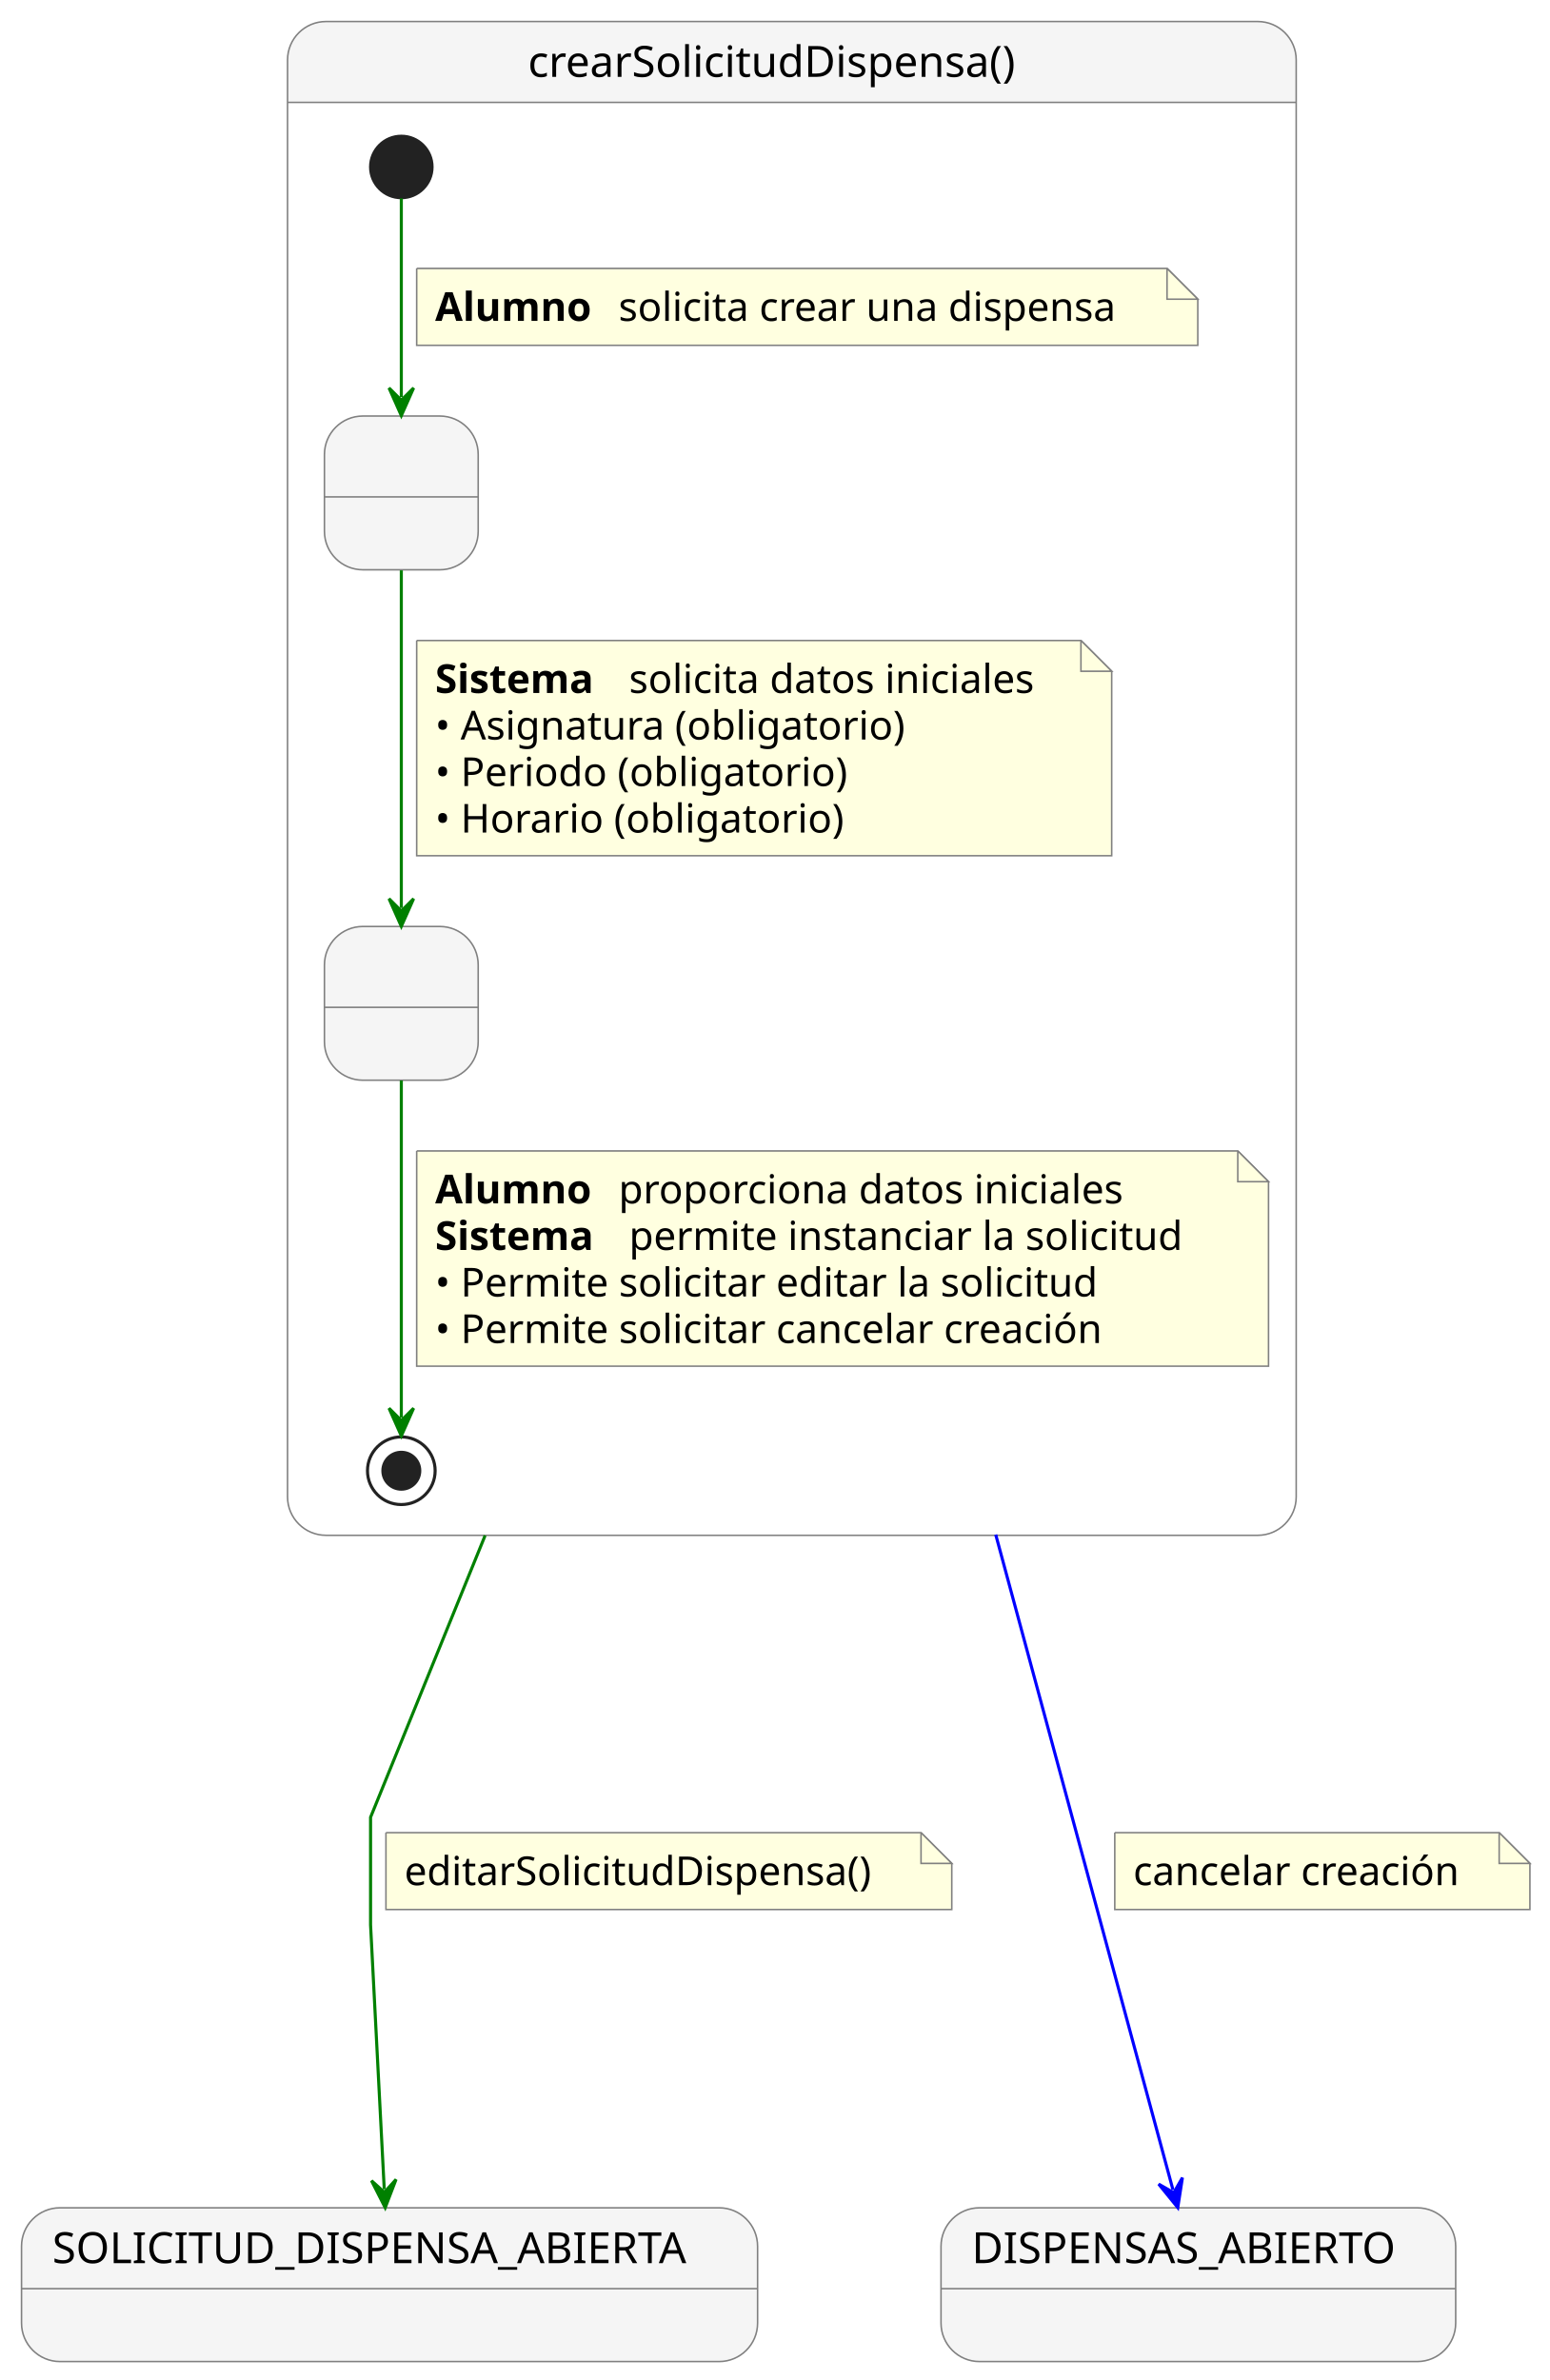
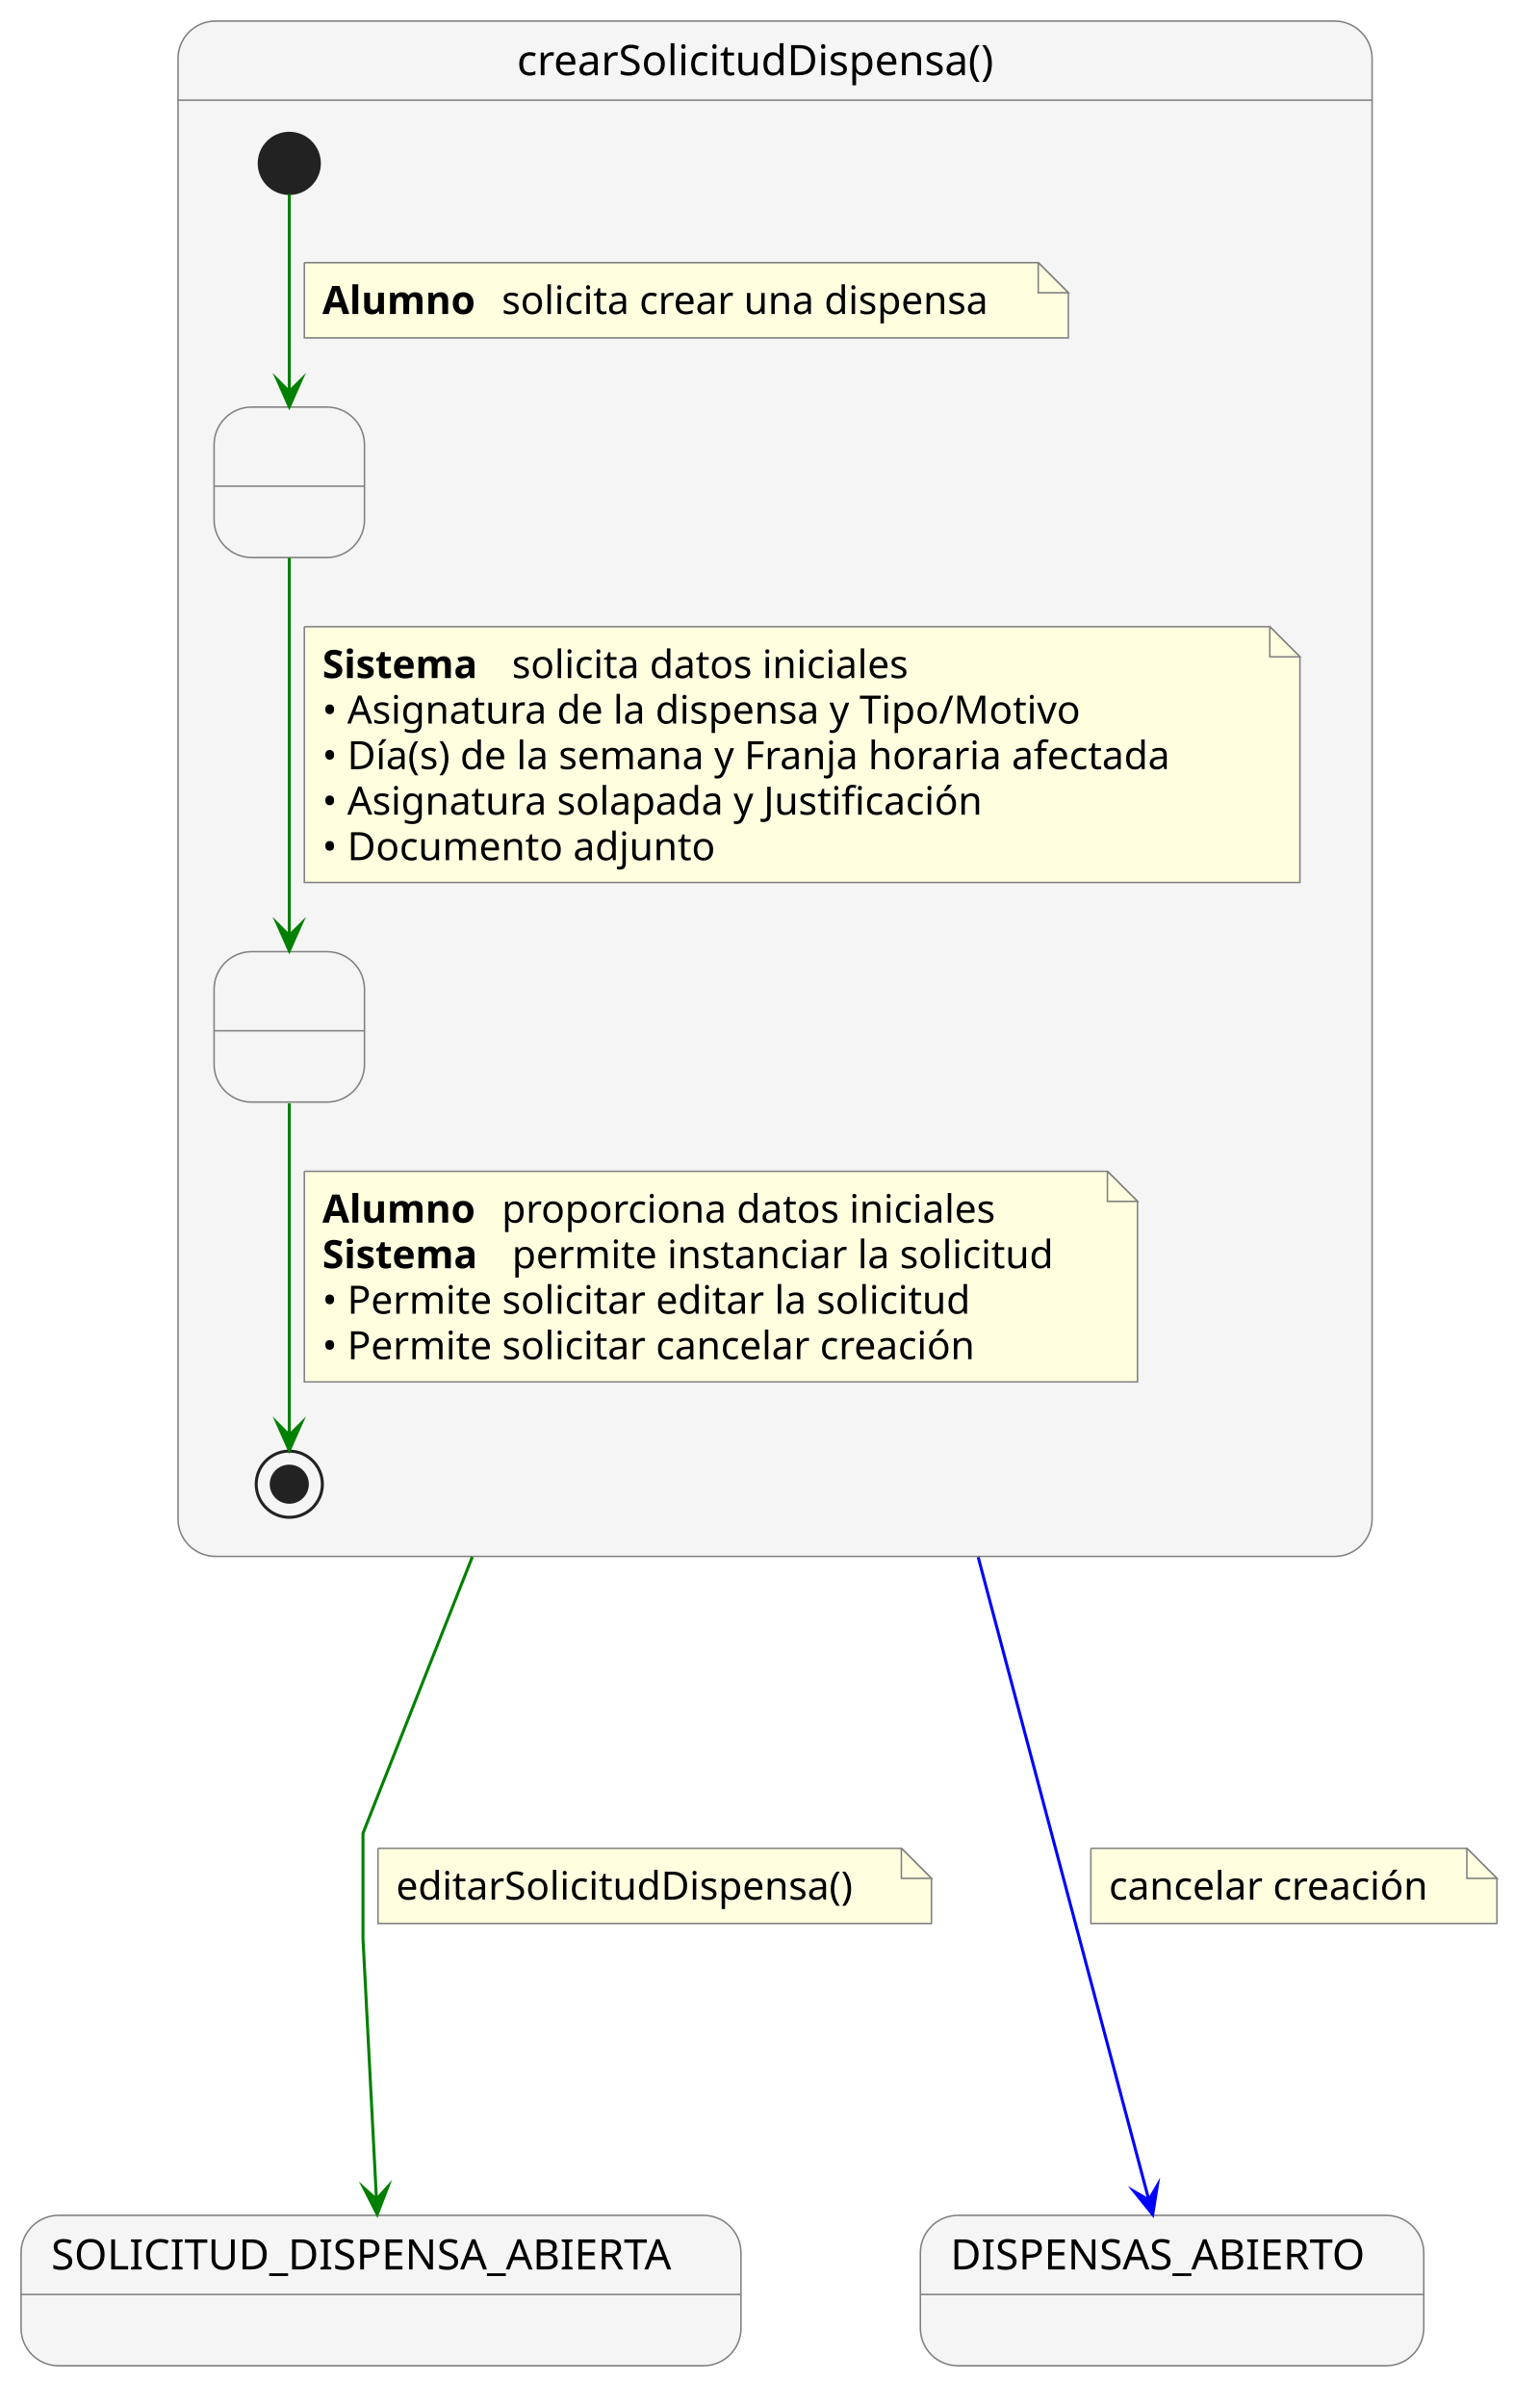
- <svg xmlns="http://www.w3.org/2000/svg" contentStyleType="text/css" data-diagram-type="STATE" height="774px" preserveAspectRatio="none" style="width:504px;height:774px;background:#FFFFFF;" version="1.1" viewBox="0 0 504 774" width="504px" zoomAndPan="magnify">
+ <svg xmlns="http://www.w3.org/2000/svg" version="1.1" data-diagram-type="STATE" style="width:512px;height:800px;background:#FFFFFF;" width="512px" height="800px" viewBox="0 0 512 800" zoomAndPan="magnify" preserveAspectRatio="none" contentStyleType="text/css">
  <defs />
-   <g>
-     <path d="M106,7 L409,7 A12.5,12.5 0 0 1 421.5,19.5 L421.5,33.297 L93.5,33.297 L93.5,19.5 A12.5,12.5 0 0 1 106,7" fill="#F5F5F5" />
-     <rect fill="none" height="492.297" rx="12.5" ry="12.5" style="stroke:#808080;stroke-width:0.5;" width="328" x="93.5" y="7" />
-     <line style="stroke:#808080;stroke-width:0.5;" x1="93.5" x2="421.5" y1="33.297" y2="33.297" />
-     <text fill="#000000" font-family="sans-serif" font-size="14" lengthAdjust="spacing" textLength="171.602" x="171.699" y="24.995">crearSolicitudDispensa()</text>
-     <g class="entity" data-qualified-name="crearSolicitudDispensa.Paso1" id="ent0003">
-       <rect fill="#F5F5F5" height="50" rx="12.5" ry="12.5" style="stroke:#808080;stroke-width:0.5;" width="50" x="105.5" y="135.297" />
-       <line style="stroke:#808080;stroke-width:0.5;" x1="105.5" x2="155.5" y1="161.594" y2="161.594" />
-       <text fill="#000000" font-family="sans-serif" font-size="14" lengthAdjust="spacing" textLength="4.45" x="128.275" y="153.292"> </text>
+   <g font-family="sans-serif" lengthAdjust="spacing">
+     <g class="entity" data-qualified-name="crearSolicitudDispensa" id="ent0001" data-source-line="9">
+       <path d="M71.68,7 L443.68,7 A12.5,12.5 0 0 1 456.18,19.5 L456.18,33.297 L59.18,33.297 L59.18,19.5 A12.5,12.5 0 0 1 71.68,7" fill="#F5F5F5" />
+       <path d="M59.18,33.297 L456.18,33.297 L456.18,504.797 A12.5,12.5 0 0 1 443.68,517.297 L71.68,517.297 A12.5,12.5 0 0 1 59.18,504.797 L59.18,33.297" fill="#F5F5F5" />
+       <rect x="59.18" y="7" width="397" height="510.297" fill="none" style="stroke:#808080;stroke-width:0.5;" rx="12.5" ry="12.5" />
+       <line x1="59.18" y1="33.297" x2="456.18" y2="33.297" style="stroke:#808080;stroke-width:0.5;" />
+       <text x="171.879" y="24.995" fill="#000" font-size="14" textLength="171.603">crearSolicitudDispensa()</text>
+       <g class="entity" data-qualified-name="crearSolicitudDispensa.Paso1" id="ent0002" data-source-line="12">
+         <rect x="71.18" y="135.297" width="50" height="50" fill="#F5F5F5" style="stroke:#808080;stroke-width:0.5;" rx="12.5" ry="12.5" />
+         <line x1="71.18" y1="161.594" x2="121.18" y2="161.594" style="stroke:#808080;stroke-width:0.5;" />
+         <text x="93.955" y="153.292" fill="#000" font-size="14"> </text>
+       </g>
+       <g class="entity" data-qualified-name="crearSolicitudDispensa.Paso2" id="ent0003" data-source-line="13">
+         <rect x="71.18" y="316.297" width="50" height="50" fill="#F5F5F5" style="stroke:#808080;stroke-width:0.5;" rx="12.5" ry="12.5" />
+         <line x1="71.18" y1="342.594" x2="121.18" y2="342.594" style="stroke:#808080;stroke-width:0.5;" />
+         <text x="93.955" y="334.292" fill="#000" font-size="14"> </text>
+       </g>
+       <g class="start_entity" data-qualified-name="crearSolicitudDispensa..start.crearSolicitudDispensa" id="ent0006" data-source-line="15">
+         <ellipse cx="96.18" cy="54.297" rx="10" ry="10" fill="#222" style="stroke:#222;stroke-width:1;" />
+       </g>
+       <g class="end_entity" data-qualified-name="crearSolicitudDispensa..end.crearSolicitudDispensa" id="ent0009" data-source-line="29">
+         <ellipse cx="96.18" cy="493.297" rx="11" ry="11" fill="none" style="stroke:#222;stroke-width:1;" />
+         <ellipse cx="96.18" cy="493.297" rx="6" ry="6" fill="#222" style="stroke:#222;stroke-width:1;" />
+       </g>
+       <g class="link" data-entity-1="ent0006" data-entity-2="ent0002" id="lnk7" data-source-line="15" data-link-type="dependency">
+         <path d="M96.18,64.527 C96.18,80.237 96.18,107.657 96.18,130.167" style="stroke:#008000;stroke-width:1;" fill="none" id="*start*crearSolicitudDispensa-to-Paso1" />
+         <polygon points="96.18,135.167,100.18,126.167,96.18,130.167,92.18,126.167,96.18,135.167" fill="#008000" style="stroke:#008000;stroke-width:1;stroke-linejoin:miter;stroke-miterlimit:10;" />
+         <path d="M101.18,87.297 L101.18,112.297 L355.18,112.297 L355.18,97.297 L345.18,87.297 L101.18,87.297" style="stroke:#808080;stroke-width:0.5;" fill="#FFFFE0" />
+         <path d="M345.18,87.297 L345.18,97.297 L355.18,97.297 L345.18,87.297" style="stroke:#808080;stroke-width:0.5;" fill="#FFFFE0" />
+         <text x="107.18" y="104.364" fill="#000" font-size="13" textLength="55.504" font-weight="700">Alumno</text>
+         <text x="166.816" y="104.364" fill="#000" font-size="13" textLength="174.281">solicita crear una dispensa</text>
+       </g>
+       <g class="link" data-entity-1="ent0002" data-entity-2="ent0003" id="lnk8" data-source-line="20" data-link-type="dependency">
+         <path d="M96.18,185.437 C96.18,219.597 96.18,276.697 96.18,310.967" style="stroke:#008000;stroke-width:1;" fill="none" id="Paso1-to-Paso2" />
+         <polygon points="96.18,315.967,100.18,306.967,96.18,310.967,92.18,306.967,96.18,315.967" fill="#008000" style="stroke:#008000;stroke-width:1;stroke-linejoin:miter;stroke-miterlimit:10;" />
+         <path d="M101.18,208.297 L101.18,293.297 L432.18,293.297 L432.18,218.297 L422.18,208.297 L101.18,208.297" style="stroke:#808080;stroke-width:0.5;" fill="#FFFFE0" />
+         <path d="M422.18,208.297 L422.18,218.297 L432.18,218.297 L422.18,208.297" style="stroke:#808080;stroke-width:0.5;" fill="#FFFFE0" />
+         <text x="107.18" y="225.364" fill="#000" font-size="13" textLength="58.906" font-weight="700">Sistema</text>
+         <text x="170.219" y="225.364" fill="#000" font-size="13" textLength="142.651">solicita datos iniciales</text>
+         <text x="107.18" y="240.497" fill="#000" font-size="13" textLength="271.896">• Asignatura de la dispensa y Tipo/Motivo</text>
+         <text x="107.18" y="255.629" fill="#000" font-size="13" textLength="310.362">• Día(s) de la semana y Franja horaria afectada</text>
+         <text x="107.18" y="270.762" fill="#000" font-size="13" textLength="238.824">• Asignatura solapada y Justificación</text>
+         <text x="107.18" y="285.895" fill="#000" font-size="13" textLength="140.594">• Documento adjunto</text>
+       </g>
+       <g class="link" data-entity-1="ent0003" data-entity-2="ent0009" id="lnk10" data-source-line="29" data-link-type="dependency">
+         <path d="M96.18,366.727 C96.18,400.107 96.18,453.477 96.18,477.017" style="stroke:#008000;stroke-width:1;" fill="none" id="Paso2-to-*end*crearSolicitudDispensa" />
+         <polygon points="96.18,482.017,100.18,473.017,96.18,477.017,92.18,473.017,96.18,482.017" fill="#008000" style="stroke:#008000;stroke-width:1;stroke-linejoin:miter;stroke-miterlimit:10;" />
+         <path d="M101.18,389.297 L101.18,459.297 L378.18,459.297 L378.18,399.297 L368.18,389.297 L101.18,389.297" style="stroke:#808080;stroke-width:0.5;" fill="#FFFFE0" />
+         <path d="M368.18,389.297 L368.18,399.297 L378.18,399.297 L368.18,389.297" style="stroke:#808080;stroke-width:0.5;" fill="#FFFFE0" />
+         <text x="107.18" y="406.364" fill="#000" font-size="13" textLength="55.504" font-weight="700">Alumno</text>
+         <text x="166.816" y="406.364" fill="#000" font-size="13" textLength="174.897">proporciona datos iniciales</text>
+         <text x="107.18" y="421.497" fill="#000" font-size="13" textLength="58.906" font-weight="700">Sistema</text>
+         <text x="170.219" y="421.497" fill="#000" font-size="13" textLength="193.235">permite instanciar la solicitud</text>
+         <text x="107.18" y="436.629" fill="#000" font-size="13" textLength="234.146">• Permite solicitar editar la solicitud</text>
+         <text x="107.18" y="451.762" fill="#000" font-size="13" textLength="236.698">• Permite solicitar cancelar creación</text>
+       </g>
    </g>
-     <g class="entity" data-qualified-name="crearSolicitudDispensa.Paso2" id="ent0004">
-       <rect fill="#F5F5F5" height="50" rx="12.5" ry="12.5" style="stroke:#808080;stroke-width:0.5;" width="50" x="105.5" y="301.297" />
-       <line style="stroke:#808080;stroke-width:0.5;" x1="105.5" x2="155.5" y1="327.594" y2="327.594" />
-       <text fill="#000000" font-family="sans-serif" font-size="14" lengthAdjust="spacing" textLength="4.45" x="128.275" y="319.292"> </text>
+     <g class="entity" data-qualified-name="SOLICITUD_DISPENSA_ABIERTA" id="ent0004" data-source-line="38">
+       <rect x="7" y="736.3" width="239.352" height="50" fill="#F5F5F5" style="stroke:#808080;stroke-width:0.5;" rx="12.5" ry="12.5" />
+       <line x1="7" y1="762.597" x2="246.352" y2="762.597" style="stroke:#808080;stroke-width:0.5;" />
+       <text x="17" y="754.295" fill="#000" font-size="14" textLength="219.352">SOLICITUD_DISPENSA_ABIERTA</text>
    </g>
-     <g class="start_entity" data-qualified-name="crearSolicitudDispensa..start.crearSolicitudDispensa" data-source-line="15" id="ent0002">
-       <ellipse cx="130.5" cy="54.297" fill="#222222" rx="10" ry="10" style="stroke:#222222;stroke-width:1;" />
+     <g class="entity" data-qualified-name="DISPENSAS_ABIERTO" id="ent0005" data-source-line="39">
+       <rect x="305.99" y="736.3" width="167.362" height="50" fill="#F5F5F5" style="stroke:#808080;stroke-width:0.5;" rx="12.5" ry="12.5" />
+       <line x1="305.99" y1="762.597" x2="473.352" y2="762.597" style="stroke:#808080;stroke-width:0.5;" />
+       <text x="315.99" y="754.295" fill="#000" font-size="14" textLength="147.362">DISPENSAS_ABIERTO</text>
    </g>
-     <g class="end_entity" data-qualified-name="crearSolicitudDispensa..end.crearSolicitudDispensa" data-source-line="28" id="ent0005">
-       <ellipse cx="130.5" cy="478.297" fill="none" rx="11" ry="11" style="stroke:#222222;stroke-width:1;" />
-       <ellipse cx="130.5" cy="478.297" fill="#222222" rx="6" ry="6" style="stroke:#222222;stroke-width:1;" />
+     <g class="link" data-entity-1="ent0001" data-entity-2="ent0004" id="lnk11" data-source-line="41" data-link-type="dependency">
+       <path d="M157.03,517.45 C136.32,569.78 120.68,609.3 120.68,609.3 C120.68,609.3 120.68,644.3 120.68,644.3 C120.68,644.3 123.402,696.977 125.162,730.987" style="stroke:#008000;stroke-width:1;" fill="none" id="crearSolicitudDispensa-to-SOLICITUD_DISPENSA_ABIERTA" />
+       <polygon points="125.42,735.98,128.95,726.785,125.162,730.987,120.96,727.199,125.42,735.98" fill="#008000" style="stroke:#008000;stroke-width:1;stroke-linejoin:miter;stroke-miterlimit:10;" />
+       <path d="M125.68,614.3 L125.68,639.3 L309.68,639.3 L309.68,624.3 L299.68,614.3 L125.68,614.3" style="stroke:#808080;stroke-width:0.5;" fill="#FFFFE0" />
+       <path d="M299.68,614.3 L299.68,624.3 L309.68,624.3 L299.68,614.3" style="stroke:#808080;stroke-width:0.5;" fill="#FFFFE0" />
+       <text x="131.68" y="631.367" fill="#000" font-size="13" textLength="163.814">editarSolicitudDispensa()</text>
    </g>
-     <g class="link" data-entity-1="ent0002" data-entity-2="ent0003" data-link-type="dependency" data-source-line="15" id="lnk3">
-       <path d="M130.5,64.527 C130.5,80.237 130.5,106.657 130.5,129.167" fill="none" id="*start*crearSolicitudDispensa-to-Paso1" style="stroke:#008000;stroke-width:1;" />
-       <polygon fill="#008000" points="130.5,135.167,134.5,126.167,130.5,130.167,126.5,126.167,130.5,135.167" style="stroke:#008000;stroke-width:1;" />
-       <path d="M135.5,87.297 L135.5,112.297 L389.5,112.297 L389.5,97.297 L379.5,87.297 L135.5,87.297" fill="#FFFFE0" style="stroke:#808080;stroke-width:0.5;" />
-       <path d="M379.5,87.297 L379.5,97.297 L389.5,97.297 L379.5,87.297" fill="#FFFFE0" style="stroke:#808080;stroke-width:0.5;" />
-       <text fill="#000000" font-family="sans-serif" font-size="13" font-weight="bold" lengthAdjust="spacing" textLength="55.504" x="141.5" y="104.364">Alumno</text>
-       <text fill="#000000" font-family="sans-serif" font-size="13" lengthAdjust="spacing" textLength="174.281" x="201.136" y="104.364">solicita crear una dispensa</text>
-     </g>
-     <g class="link" data-entity-1="ent0003" data-entity-2="ent0004" data-link-type="dependency" data-source-line="20" id="lnk4">
-       <path d="M130.5,185.497 C130.5,216.587 130.5,264.247 130.5,295.267" fill="none" id="Paso1-to-Paso2" style="stroke:#008000;stroke-width:1;" />
-       <polygon fill="#008000" points="130.5,301.267,134.5,292.267,130.5,296.267,126.5,292.267,130.5,301.267" style="stroke:#008000;stroke-width:1;" />
-       <path d="M135.5,208.297 L135.5,278.297 L361.5,278.297 L361.5,218.297 L351.5,208.297 L135.5,208.297" fill="#FFFFE0" style="stroke:#808080;stroke-width:0.5;" />
-       <path d="M351.5,208.297 L351.5,218.297 L361.5,218.297 L351.5,208.297" fill="#FFFFE0" style="stroke:#808080;stroke-width:0.5;" />
-       <text fill="#000000" font-family="sans-serif" font-size="13" font-weight="bold" lengthAdjust="spacing" textLength="58.906" x="141.5" y="225.364">Sistema</text>
-       <text fill="#000000" font-family="sans-serif" font-size="13" lengthAdjust="spacing" textLength="142.651" x="204.539" y="225.364">solicita datos iniciales</text>
-       <text fill="#000000" font-family="sans-serif" font-size="13" lengthAdjust="spacing" textLength="166.067" x="141.5" y="240.497">• Asignatura (obligatorio)</text>
-       <text fill="#000000" font-family="sans-serif" font-size="13" lengthAdjust="spacing" textLength="144.638" x="141.5" y="255.629">• Periodo (obligatorio)</text>
-       <text fill="#000000" font-family="sans-serif" font-size="13" lengthAdjust="spacing" textLength="143.635" x="141.5" y="270.762">• Horario (obligatorio)</text>
-     </g>
-     <g class="link" data-entity-1="ent0004" data-entity-2="ent0005" data-link-type="dependency" data-source-line="28" id="lnk6">
-       <path d="M130.5,351.397 C130.5,384.687 130.5,437.317 130.5,460.967" fill="none" id="Paso2-to-*end*crearSolicitudDispensa" style="stroke:#008000;stroke-width:1;" />
-       <polygon fill="#008000" points="130.5,466.967,134.5,457.967,130.5,461.967,126.5,457.967,130.5,466.967" style="stroke:#008000;stroke-width:1;" />
-       <path d="M135.5,374.297 L135.5,444.297 L412.5,444.297 L412.5,384.297 L402.5,374.297 L135.5,374.297" fill="#FFFFE0" style="stroke:#808080;stroke-width:0.5;" />
-       <path d="M402.5,374.297 L402.5,384.297 L412.5,384.297 L402.5,374.297" fill="#FFFFE0" style="stroke:#808080;stroke-width:0.5;" />
-       <text fill="#000000" font-family="sans-serif" font-size="13" font-weight="bold" lengthAdjust="spacing" textLength="55.504" x="141.5" y="391.364">Alumno</text>
-       <text fill="#000000" font-family="sans-serif" font-size="13" lengthAdjust="spacing" textLength="174.897" x="201.136" y="391.364">proporciona datos iniciales</text>
-       <text fill="#000000" font-family="sans-serif" font-size="13" font-weight="bold" lengthAdjust="spacing" textLength="58.906" x="141.5" y="406.497">Sistema</text>
-       <text fill="#000000" font-family="sans-serif" font-size="13" lengthAdjust="spacing" textLength="193.235" x="204.539" y="406.497">permite instanciar la solicitud</text>
-       <text fill="#000000" font-family="sans-serif" font-size="13" lengthAdjust="spacing" textLength="234.146" x="141.5" y="421.629">• Permite solicitar editar la solicitud</text>
-       <text fill="#000000" font-family="sans-serif" font-size="13" lengthAdjust="spacing" textLength="236.698" x="141.5" y="436.762">• Permite solicitar cancelar creación</text>
-     </g>
-     <g class="entity" data-qualified-name="SOLICITUD_DISPENSA_ABIERTA" id="ent0005">
-       <rect fill="#F5F5F5" height="50" rx="12.5" ry="12.5" style="stroke:#808080;stroke-width:0.5;" width="239.352" x="7" y="718" />
-       <line style="stroke:#808080;stroke-width:0.5;" x1="7" x2="246.352" y1="744.297" y2="744.297" />
-       <text fill="#000000" font-family="sans-serif" font-size="14" lengthAdjust="spacing" textLength="219.352" x="17" y="735.995">SOLICITUD_DISPENSA_ABIERTA</text>
-     </g>
-     <g class="entity" data-qualified-name="DISPENSAS_ABIERTO" id="ent0006">
-       <rect fill="#F5F5F5" height="50" rx="12.5" ry="12.5" style="stroke:#808080;stroke-width:0.5;" width="167.362" x="306" y="718" />
-       <line style="stroke:#808080;stroke-width:0.5;" x1="306" x2="473.362" y1="744.297" y2="744.297" />
-       <text fill="#000000" font-family="sans-serif" font-size="14" lengthAdjust="spacing" textLength="147.362" x="316" y="735.995">DISPENSAS_ABIERTO</text>
-     </g>
-     <g class="link" data-entity-1="ent0002" data-entity-2="ent0005" data-link-type="dependency" data-source-line="40" id="lnk7">
-       <path d="M157.75,499.36 C136.6,551.4 120.5,591 120.5,591 C120.5,591 120.5,626 120.5,626 C120.5,626 123.19,677.998 124.95,711.968" fill="none" id="crearSolicitudDispensa-to-SOLICITUD_DISPENSA_ABIERTA" style="stroke:#008000;stroke-width:1;" />
-       <polygon fill="#008000" points="125.26,717.96,128.789,708.765,125.001,712.967,120.8,709.179,125.26,717.96" style="stroke:#008000;stroke-width:1;" />
-       <path d="M125.5,596 L125.5,621 L309.5,621 L309.5,606 L299.5,596 L125.5,596" fill="#FFFFE0" style="stroke:#808080;stroke-width:0.5;" />
-       <path d="M299.5,596 L299.5,606 L309.5,606 L299.5,596" fill="#FFFFE0" style="stroke:#808080;stroke-width:0.5;" />
-       <text fill="#000000" font-family="sans-serif" font-size="13" lengthAdjust="spacing" textLength="163.814" x="131.5" y="613.067">editarSolicitudDispensa()</text>
-     </g>
-     <g class="link" data-entity-1="ent0002" data-entity-2="ent0006" data-link-type="dependency" data-source-line="45" id="lnk8">
-       <path d="M323.79,499.07 C347.82,587.93 370.244,670.798 381.424,712.138" fill="none" id="crearSolicitudDispensa-to-DISPENSAS_ABIERTO" style="stroke:#0000FF;stroke-width:1;" />
-       <polygon fill="#0000FF" points="382.99,717.93,384.502,708.198,381.685,713.103,376.779,710.286,382.99,717.93" style="stroke:#0000FF;stroke-width:1;" />
-       <path d="M362.5,596 L362.5,621 L497.5,621 L497.5,606 L487.5,596 L362.5,596" fill="#FFFFE0" style="stroke:#808080;stroke-width:0.5;" />
-       <path d="M487.5,596 L487.5,606 L497.5,606 L487.5,596" fill="#FFFFE0" style="stroke:#808080;stroke-width:0.5;" />
-       <text fill="#000000" font-family="sans-serif" font-size="13" lengthAdjust="spacing" textLength="114.962" x="368.5" y="613.067">cancelar creación</text>
+     <g class="link" data-entity-1="ent0001" data-entity-2="ent0005" id="lnk12" data-source-line="46" data-link-type="dependency">
+       <path d="M325.22,517.55 C348.88,606.66 370.997,689.938 381.957,731.208" style="stroke:#00F;stroke-width:1;" fill="none" id="crearSolicitudDispensa-to-DISPENSAS_ABIERTO" />
+       <polygon points="383.24,736.04,384.796,726.315,381.957,731.208,377.064,728.368,383.24,736.04" fill="#00F" style="stroke:#00F;stroke-width:1;stroke-linejoin:miter;stroke-miterlimit:10;" />
+       <path d="M362.68,614.3 L362.68,639.3 L497.68,639.3 L497.68,624.3 L487.68,614.3 L362.68,614.3" style="stroke:#808080;stroke-width:0.5;" fill="#FFFFE0" />
+       <path d="M487.68,614.3 L487.68,624.3 L497.68,624.3 L487.68,614.3" style="stroke:#808080;stroke-width:0.5;" fill="#FFFFE0" />
+       <text x="368.68" y="631.367" fill="#000" font-size="13" textLength="114.962">cancelar creación</text>
    </g>
  </g>
</svg>
